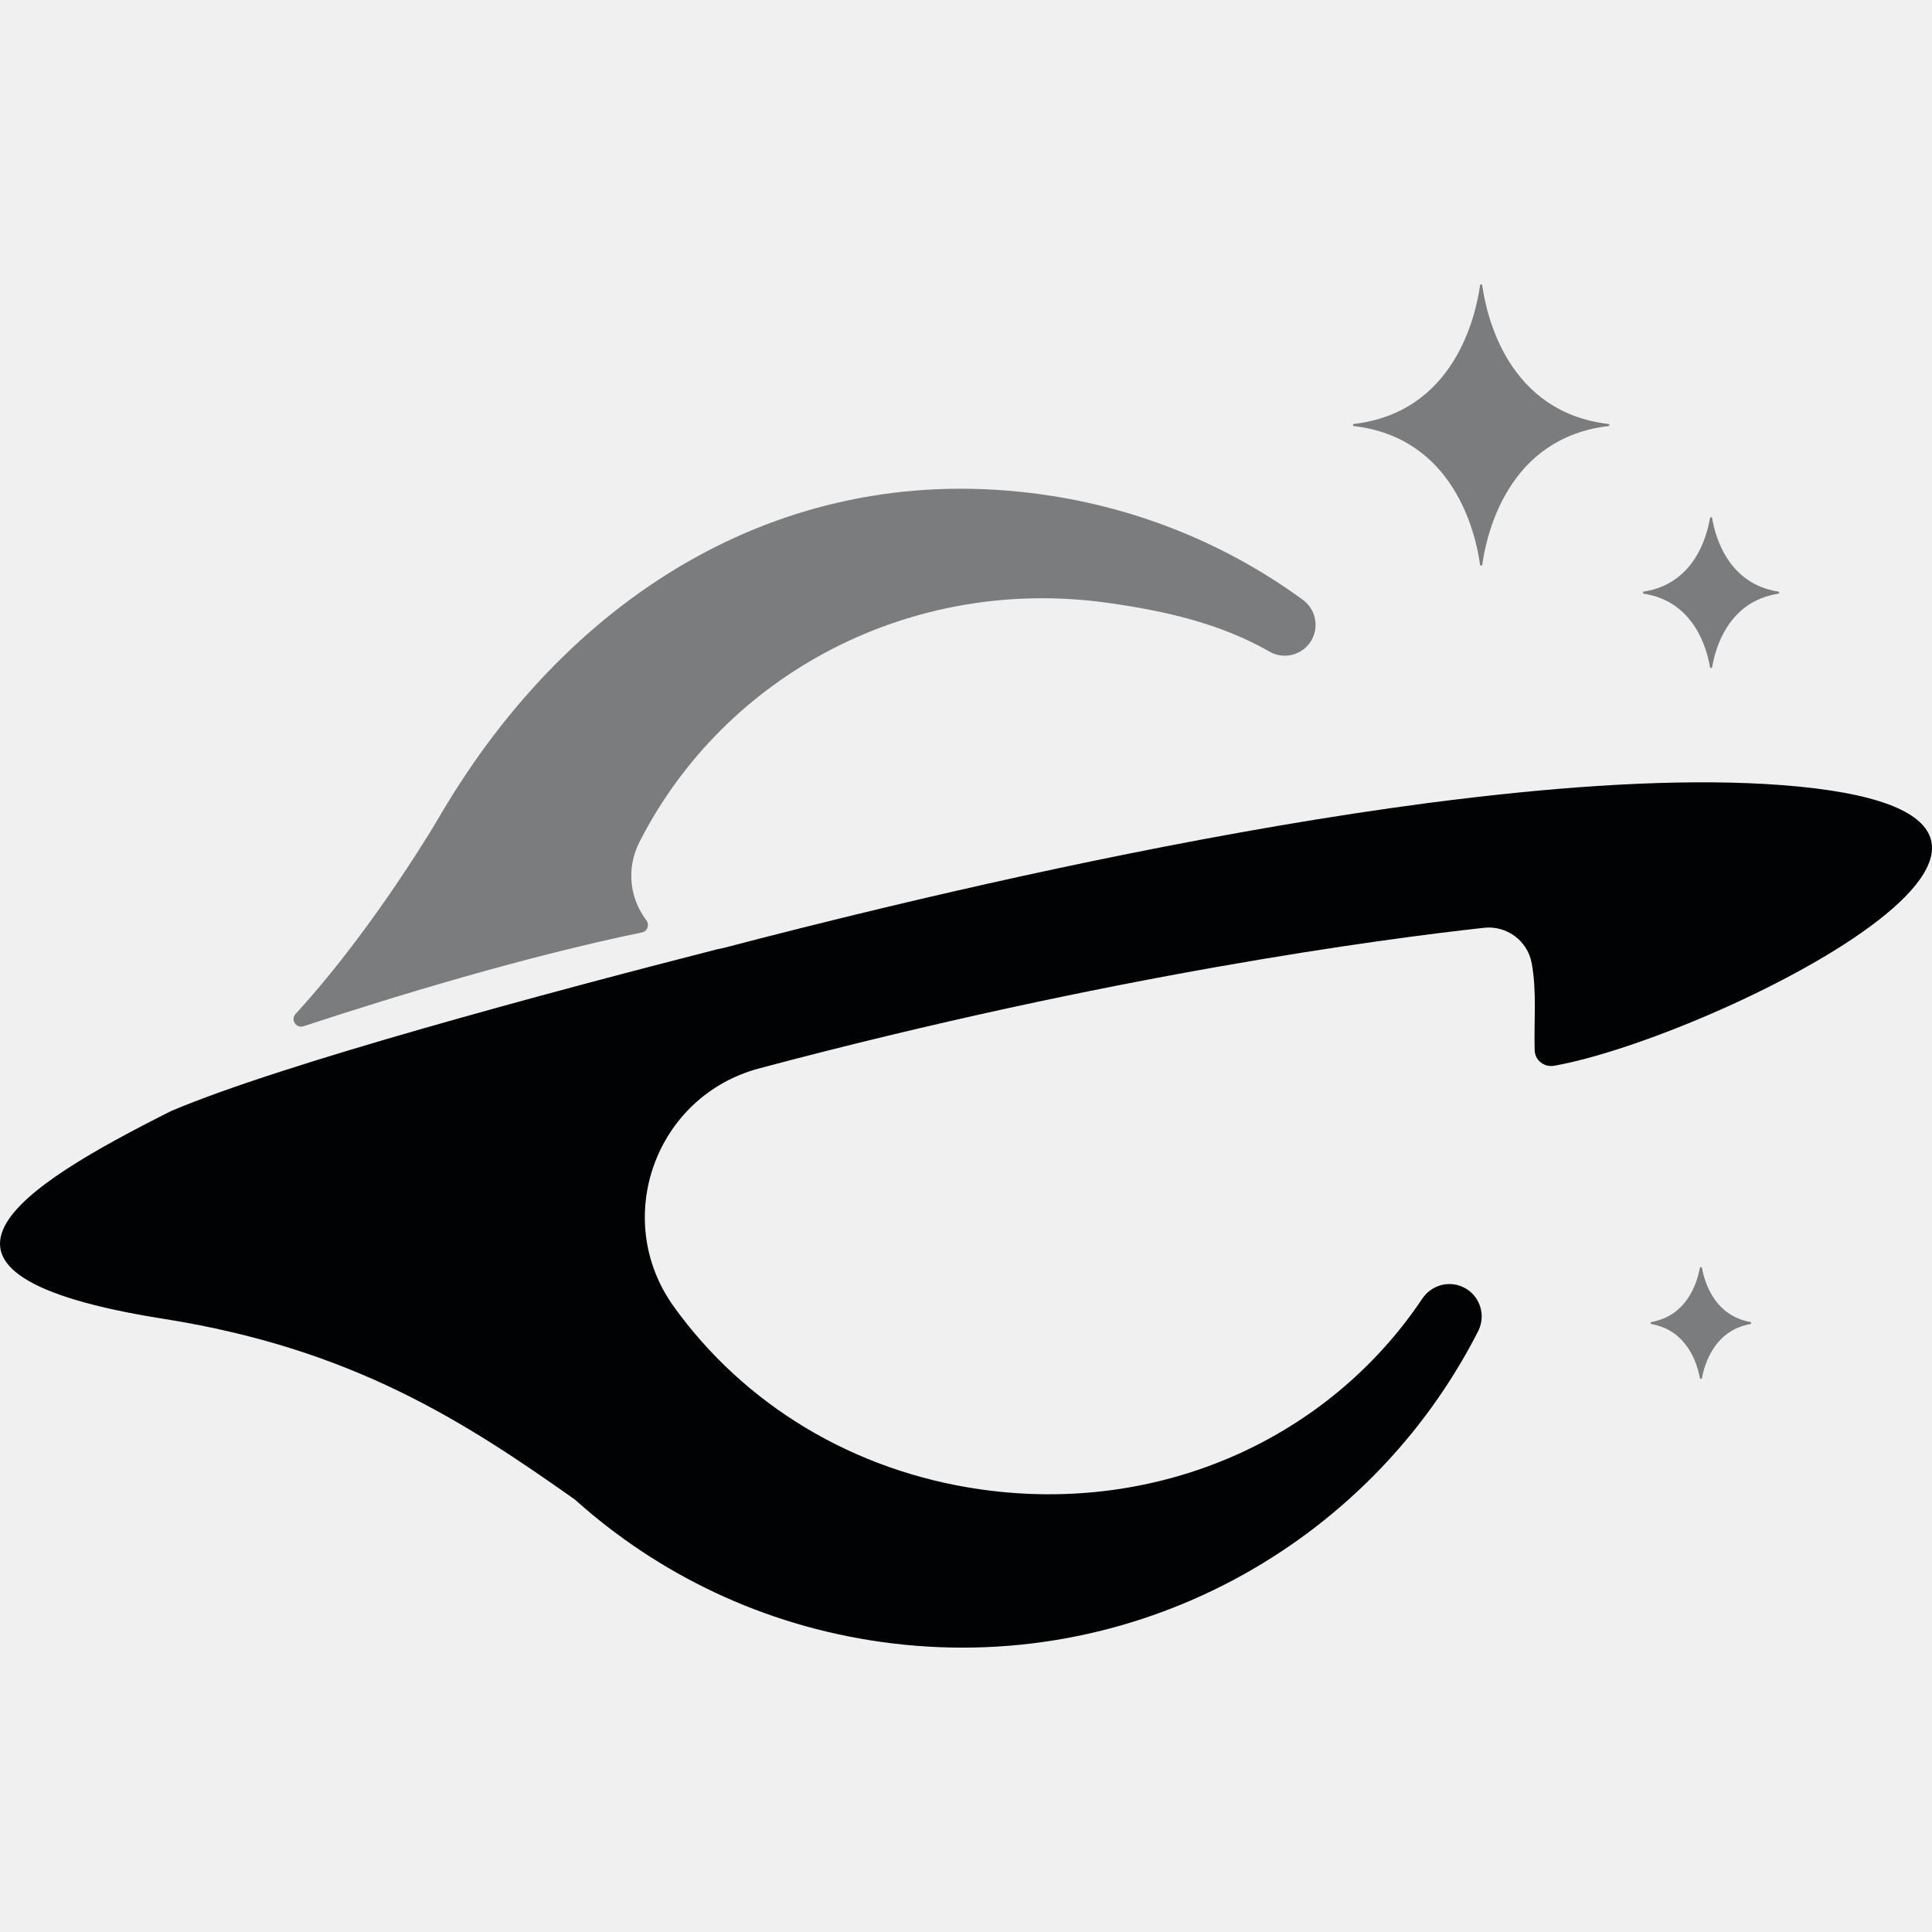
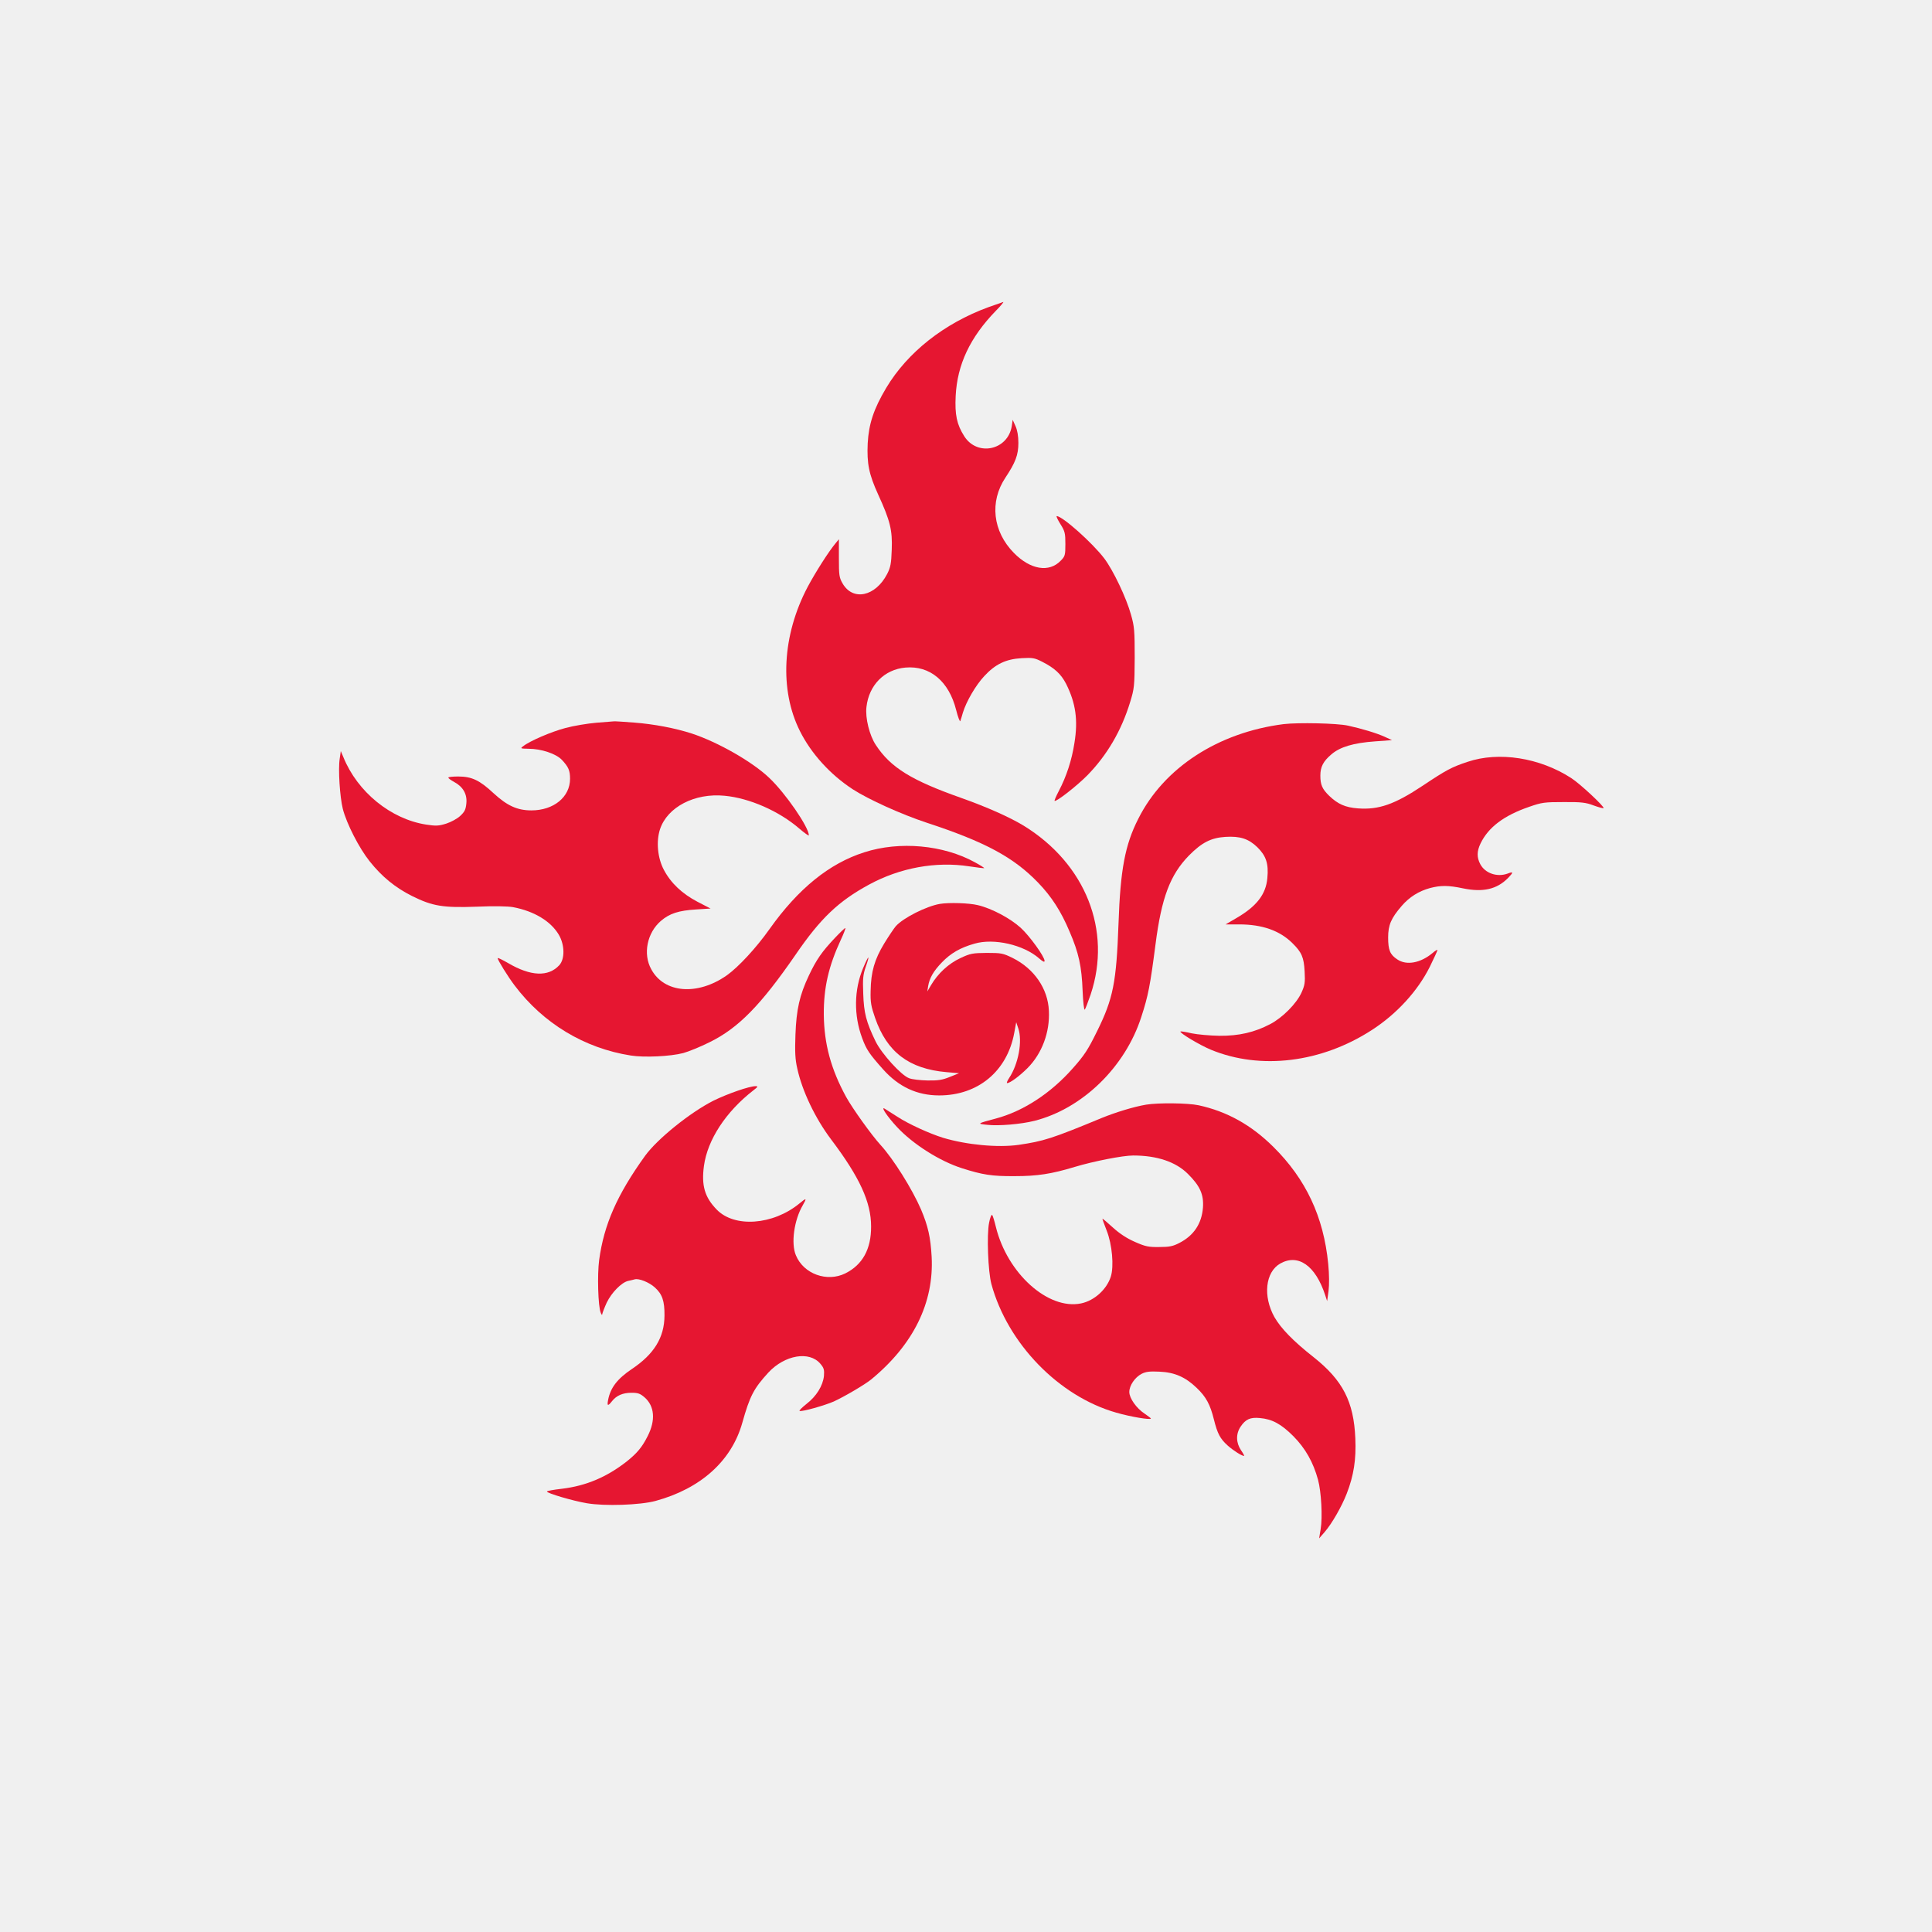
- <svg xmlns="http://www.w3.org/2000/svg" id="Layer_2" data-name="Layer 2" viewBox="0 0 128 128" version="1.1" width="128" height="128">
-   <defs id="defs1">
-     <style id="style1">
-       .cls-1 {
-         fill: #fff;
-       }
- 
-       .cls-2 {
-         fill: #6ae5e1;
-       }
- 
-       .cls-3 {
-         fill: #3b4656;
-       }
-     </style>
-   </defs>
-   <g id="dark-4" transform="matrix(0.08939103,0,0,0.08939103,-3.899948e-4,18.83944)">
-     <path class="cls-2" d="m 475.79,480.32 c -86.73,17.9 -182.84,47.16 -250.83,69.53 -5.5,1.81 -9.8,-4.87 -5.89,-9.13 60.07,-65.44 108.05,-148.67 108.05,-148.67 96.79,-164.04 256.76,-262.84 445.51,-236.29 72.29,10.17 137.85,37.79 192.94,78.01 11.05,8.07 12.75,23.9 3.52,34 -4.45,4.87 -10.63,7.45 -16.89,7.45 -3.82,0 -7.66,-0.96 -11.16,-2.96 C 905.11,251.68 864.76,242.2 821.3,236.08 674.89,215.49 537.25,289.19 474.05,413.1 c -10.51,20.6 -6.82,42.54 5.03,58.29 2.5,3.32 0.78,8.1 -3.29,8.94 z" id="path1" style="fill:#7b7c7d;fill-opacity:1" />
-     <path class="cls-3" d="m 1151.76,579.16 c -7.27,1.28 -14.11,-4.09 -14.33,-11.48 -0.63,-21.91 1.71,-43.51 -2.22,-64.64 -3.08,-16.6 -18.52,-27.99 -35.31,-26.16 l -0.57,0.07 c -73,8.06 -275.36,34.58 -536.62,104.13 -77.07,20.51 -109.86,111.75 -63.34,176.52 51.67,71.96 132.35,122.14 228.17,135.62 132.09,18.58 257.01,-37.58 326.59,-141.44 6.04,-9.03 17.25,-13.06 27.57,-9.65 10.22,3.37 16.47,12.84 16.47,22.82 0,3.66 -0.84,7.38 -2.63,10.9 -80.84,158.87 -256.15,256.54 -442.55,230.31 -87.67,-12.33 -165.46,-50.36 -226.74,-105.39 -0.05,-0.04 -0.11,-0.09 -0.17,-0.13 C 344.72,843.18 261.73,788.92 121.54,766.76 -88.91,733.49 14.95,668.95 126.72,612.74 c 82.29,-35.04 281.44,-88.35 405.1,-120 1.75,-0.29 3.52,-0.67 5.29,-1.13 16.96,-4.44 35.79,-9.29 56.17,-14.41 11.83,-2.95 21.61,-5.37 28.86,-7.16 1.02,-0.25 1.98,-0.49 2.89,-0.71 3.47,-0.85 6.21,-1.52 8.16,-1.99 0.31,-0.08 0.63,-0.16 0.95,-0.24 0.3,-0.07 0.58,-0.14 0.82,-0.2 0.22,-0.05 0.44,-0.1 0.66,-0.16 0.16,-0.04 0.33,-0.08 0.5,-0.12 0.11,-0.03 0.22,-0.05 0.34,-0.08 0.13,-0.03 0.19,-0.05 0.19,-0.05 118.77,-28.85 275.31,-62.84 421.88,-82.11 11.37,-1.49 22.68,-2.86 33.89,-4.16 83.78,-9.75 162.97,-14.06 228.32,-9.08 284.26,21.75 -52.61,187.49 -168.98,208.02 z" id="path2" style="fill:#010203;fill-opacity:1" />
-     <path class="cls-2" d="m 1096.96,0.7 c -3.27,23.29 -19.27,94.08 -93.49,102.76 -0.95,0.11 -0.95,1.47 0,1.58 74.22,8.68 90.24,79.48 93.51,102.76 0.13,0.93 1.47,0.93 1.6,0 3.27,-23.29 19.27,-94.08 93.49,-102.76 0.95,-0.11 0.95,-1.47 0,-1.58 -74.22,-8.68 -90.24,-79.48 -93.51,-102.76 -0.13,-0.93 -1.47,-0.93 -1.6,0 z" id="path3" style="fill:#7b7c7d;fill-opacity:1" />
-     <path class="cls-2" d="m 1267.37,173.28 c -2.44,14.41 -12.09,48.65 -49,54.42 -0.92,0.14 -0.92,1.43 0,1.57 36.91,5.77 46.57,40.02 49.01,54.42 0.15,0.89 1.44,0.89 1.59,0 2.44,-14.41 12.09,-48.65 49,-54.42 0.92,-0.14 0.92,-1.43 0,-1.57 -36.91,-5.77 -46.57,-40.02 -49.01,-54.42 -0.15,-0.89 -1.44,-0.89 -1.59,0 z" id="path4" style="fill:#7b7c7d;fill-opacity:1" />
-     <path class="cls-2" d="m 1259.85,729.09 c -2.11,11.28 -9.63,35.23 -35.8,39.95 -0.89,0.16 -0.89,1.4 0,1.56 26.17,4.72 33.7,28.66 35.81,39.95 0.16,0.88 1.42,0.88 1.59,0 2.11,-11.28 9.63,-35.23 35.8,-39.95 0.89,-0.16 0.89,-1.4 0,-1.56 -26.17,-4.72 -33.7,-28.66 -35.81,-39.95 -0.16,-0.88 -1.42,-0.88 -1.59,0 z" id="path5" style="fill:#7b7c7d;fill-opacity:1" />
+ <svg xmlns="http://www.w3.org/2000/svg" viewBox="0 0 1254 1254" width="128" height="128">
+   <g transform="translate(0,1254) scale(0.1,-0.1)" fill="#E61631">
+     <path d="M6415 10546 c-287 -105 -525 -293 -663 -524 -81 -136 -113 -233 -120 -359 -6 -133 8 -201 68 -333 78 -170 93 -232 88 -358 -3 -91 -8 -115 -30 -158 -76 -146 -222 -177 -289 -61 -22 38 -24 53 -24 164 l0 123 -23 -28 c-42 -50 -129 -186 -180 -282 -165 -313 -184 -668 -50 -935 73 -146 196 -282 343 -378 104 -67 314 -162 480 -217 378 -124 564 -224 723 -389 87 -90 149 -186 204 -317 60 -139 79 -226 85 -387 3 -71 9 -125 14 -120 4 4 21 49 38 98 139 416 -33 849 -435 1096 -91 55 -236 120 -408 181 -320 113 -455 196 -551 342 -41 61 -70 176 -61 248 16 141 116 243 253 255 159 14 282 -89 329 -275 12 -48 25 -80 27 -72 3 8 11 33 17 55 22 72 83 177 138 236 72 78 140 111 243 117 71 4 84 2 133 -23 81 -41 123 -80 156 -144 62 -124 78 -234 54 -382 -17 -112 -52 -219 -102 -314 -17 -32 -29 -61 -27 -63 9 -9 144 96 213 166 127 130 221 289 278 477 26 85 28 101 29 285 0 175 -2 204 -24 280 -30 109 -115 288 -174 366 -77 101 -271 274 -308 274 -5 0 6 -23 24 -52 29 -46 32 -59 32 -129 0 -72 -2 -80 -30 -108 -75 -79 -197 -59 -304 50 -138 140 -159 333 -55 489 65 98 84 147 84 225 0 46 -7 84 -19 110 l-18 40 -6 -41 c-25 -156 -223 -199 -308 -66 -49 77 -62 140 -56 262 10 203 93 380 261 553 31 31 52 57 48 57 -4 -1 -47 -16 -97 -34z" />
+     <path d="M3871 7849 c-58 -5 -148 -20 -200 -34 -92 -24 -234 -85 -276 -119 -19 -14 -17 -15 36 -16 82 0 178 -32 216 -72 43 -46 53 -69 53 -123 0 -118 -106 -205 -251 -205 -91 0 -157 30 -245 111 -91 85 -142 109 -230 109 -35 0 -64 -3 -64 -7 0 -5 17 -17 37 -28 58 -31 86 -79 80 -139 -4 -41 -11 -55 -40 -82 -19 -18 -60 -40 -91 -50 -49 -15 -66 -16 -131 -6 -229 36 -445 212 -536 437 l-17 40 -7 -49 c-11 -69 1 -249 20 -326 25 -97 106 -255 174 -340 80 -101 168 -172 276 -226 133 -66 201 -77 420 -69 112 5 201 3 235 -3 137 -26 245 -91 297 -179 39 -66 40 -158 3 -198 -71 -77 -186 -72 -332 14 -38 22 -68 36 -68 32 0 -12 68 -122 110 -177 186 -247 454 -408 754 -455 86 -14 258 -6 341 16 33 9 110 40 170 70 188 92 334 242 560 570 161 235 278 346 475 453 202 110 435 152 650 119 52 -8 96 -13 98 -12 2 2 -25 19 -60 38 -205 113 -489 139 -718 65 -227 -72 -429 -236 -615 -498 -87 -123 -203 -248 -278 -301 -190 -133 -406 -116 -490 40 -55 99 -27 237 63 314 56 48 115 67 228 74 l94 6 -85 44 c-99 52 -172 120 -218 207 -41 77 -51 184 -25 264 48 144 225 236 419 217 161 -15 353 -99 485 -213 34 -29 62 -49 62 -44 0 53 -152 274 -257 373 -110 105 -333 232 -503 288 -108 35 -245 61 -374 71 -66 5 -125 9 -131 8 -5 0 -57 -5 -114 -9z" />
+     <path d="M8332 7840 c-425 -54 -778 -283 -944 -615 -86 -169 -116 -330 -128 -678 -14 -384 -34 -488 -140 -702 -58 -118 -82 -155 -155 -237 -144 -164 -324 -281 -501 -328 -124 -33 -125 -34 -54 -41 73 -8 216 4 304 26 312 79 590 350 694 675 45 138 57 201 92 470 39 304 95 452 217 577 83 84 143 115 236 121 96 6 151 -12 208 -67 57 -56 74 -107 65 -200 -9 -106 -70 -184 -201 -260 l-70 -41 89 0 c148 0 262 -40 344 -121 61 -60 75 -92 80 -185 4 -72 1 -89 -21 -138 -33 -71 -122 -161 -202 -203 -103 -54 -204 -77 -330 -76 -60 1 -141 8 -180 16 -38 9 -71 14 -73 12 -9 -8 124 -88 199 -119 321 -132 716 -84 1044 129 161 104 297 253 375 409 27 55 50 105 50 109 0 5 -15 -4 -32 -19 -78 -65 -169 -82 -229 -41 -47 31 -59 61 -59 142 0 81 19 125 88 205 50 58 111 96 184 116 69 18 119 18 214 -2 130 -27 220 -6 292 67 36 37 36 44 -2 29 -68 -25 -146 1 -178 61 -23 44 -23 83 2 135 51 105 152 181 315 237 83 29 100 31 225 31 115 1 144 -3 194 -22 33 -12 62 -20 64 -17 8 8 -152 158 -210 195 -204 132 -469 174 -673 105 -103 -34 -138 -53 -291 -155 -182 -121 -285 -157 -420 -147 -82 6 -131 28 -187 82 -45 44 -57 71 -57 131 0 57 19 93 72 138 56 48 143 74 283 84 l110 8 -48 22 c-53 24 -150 53 -237 72 -71 16 -324 21 -418 10z" />
+     <path d="M6100 6673 c-87 -15 -237 -90 -286 -145 -11 -13 -45 -63 -75 -112 -63 -104 -86 -184 -88 -308 -2 -74 3 -100 29 -175 77 -222 220 -331 464 -352 l81 -7 -60 -24 c-49 -20 -76 -24 -145 -23 -47 1 -101 7 -120 15 -51 19 -178 159 -217 239 -61 126 -76 185 -80 309 -4 97 -1 124 16 174 30 85 20 80 -17 -8 -59 -140 -61 -307 -6 -454 28 -76 47 -103 136 -203 102 -114 221 -169 364 -169 252 0 441 157 487 405 l13 70 13 -39 c29 -83 1 -233 -59 -323 -12 -18 -18 -33 -13 -33 19 0 80 45 133 98 93 94 145 232 138 371 -6 144 -96 274 -235 343 -63 31 -74 33 -168 33 -92 -1 -106 -3 -172 -34 -77 -36 -146 -100 -191 -177 l-23 -39 5 33 c9 54 34 98 90 156 57 59 119 95 211 121 126 37 319 -7 420 -96 24 -21 35 -26 35 -16 0 28 -97 162 -155 215 -68 62 -189 126 -278 147 -57 14 -188 18 -247 8z" />
+     <path d="M5418 6451 c-82 -87 -119 -139 -168 -243 -60 -127 -81 -220 -87 -384 -4 -112 -2 -159 12 -220 32 -146 116 -322 219 -459 185 -245 260 -407 260 -565 1 -147 -55 -249 -167 -305 -119 -59 -271 -4 -321 117 -33 77 -12 229 45 326 27 47 24 49 -23 10 -171 -140 -421 -158 -536 -39 -78 80 -100 156 -83 283 23 170 142 352 321 491 30 23 32 27 14 27 -41 0 -181 -49 -273 -94 -152 -77 -364 -248 -444 -358 -182 -253 -267 -447 -298 -676 -13 -95 -7 -302 10 -342 5 -14 10 -18 10 -10 1 8 14 42 29 75 32 66 96 131 139 141 16 3 34 8 42 10 27 8 93 -18 131 -52 49 -44 64 -89 63 -184 -1 -141 -67 -249 -212 -346 -95 -64 -139 -122 -154 -201 -8 -40 -1 -41 25 -8 29 37 70 55 127 55 42 0 56 -5 85 -30 65 -57 72 -149 20 -251 -36 -72 -69 -111 -135 -164 -130 -102 -264 -159 -421 -178 -54 -6 -98 -14 -98 -18 0 -11 169 -61 259 -76 115 -20 347 -12 446 15 294 80 494 261 563 507 49 174 74 222 169 326 107 115 267 142 338 57 23 -27 26 -39 23 -79 -7 -64 -49 -132 -114 -182 -29 -23 -49 -43 -44 -45 16 -6 161 35 221 61 68 31 201 109 243 143 274 225 409 499 393 797 -7 126 -23 198 -69 307 -57 132 -180 329 -264 420 -58 64 -180 234 -222 310 -99 181 -143 345 -145 535 -1 174 31 313 110 484 19 40 32 75 30 77 -2 3 -33 -27 -69 -65z" />
+     <path d="M7439 5370 c-78 -13 -196 -49 -287 -86 -326 -135 -378 -151 -541 -175 -135 -19 -336 0 -490 46 -87 27 -224 89 -297 137 -38 24 -75 48 -82 52 -29 17 20 -55 80 -119 104 -112 278 -222 423 -268 132 -42 193 -52 340 -51 148 0 239 14 391 60 123 37 312 74 379 74 155 0 277 -41 356 -120 78 -78 103 -133 97 -218 -8 -104 -59 -181 -152 -229 -42 -22 -65 -27 -131 -27 -70 -1 -90 3 -158 33 -53 23 -100 54 -143 93 -35 32 -66 58 -68 58 -2 0 10 -35 27 -77 36 -91 48 -232 27 -299 -27 -84 -107 -156 -193 -174 -214 -44 -479 195 -553 496 -9 38 -20 73 -24 78 -5 4 -14 -18 -20 -50 -16 -78 -7 -318 15 -399 105 -385 437 -728 810 -834 93 -27 225 -49 225 -38 0 2 -18 16 -40 31 -54 35 -100 101 -100 141 0 42 36 95 80 118 28 14 52 17 115 14 99 -4 169 -35 242 -105 61 -58 88 -108 112 -205 23 -92 40 -125 90 -170 36 -32 91 -67 106 -67 3 0 -6 17 -20 37 -33 49 -34 107 -2 154 32 47 62 61 124 55 80 -7 138 -38 218 -118 78 -79 129 -169 160 -283 21 -77 30 -243 17 -320 l-10 -60 35 40 c47 54 111 165 144 250 46 118 62 222 56 359 -10 238 -81 377 -272 528 -132 104 -211 186 -253 259 -76 136 -59 293 38 348 116 65 228 -13 291 -204 l13 -40 9 65 c5 41 5 106 -2 177 -30 306 -145 550 -356 759 -143 142 -301 230 -485 270 -69 15 -264 17 -341 4z" />
  </g>
</svg>
